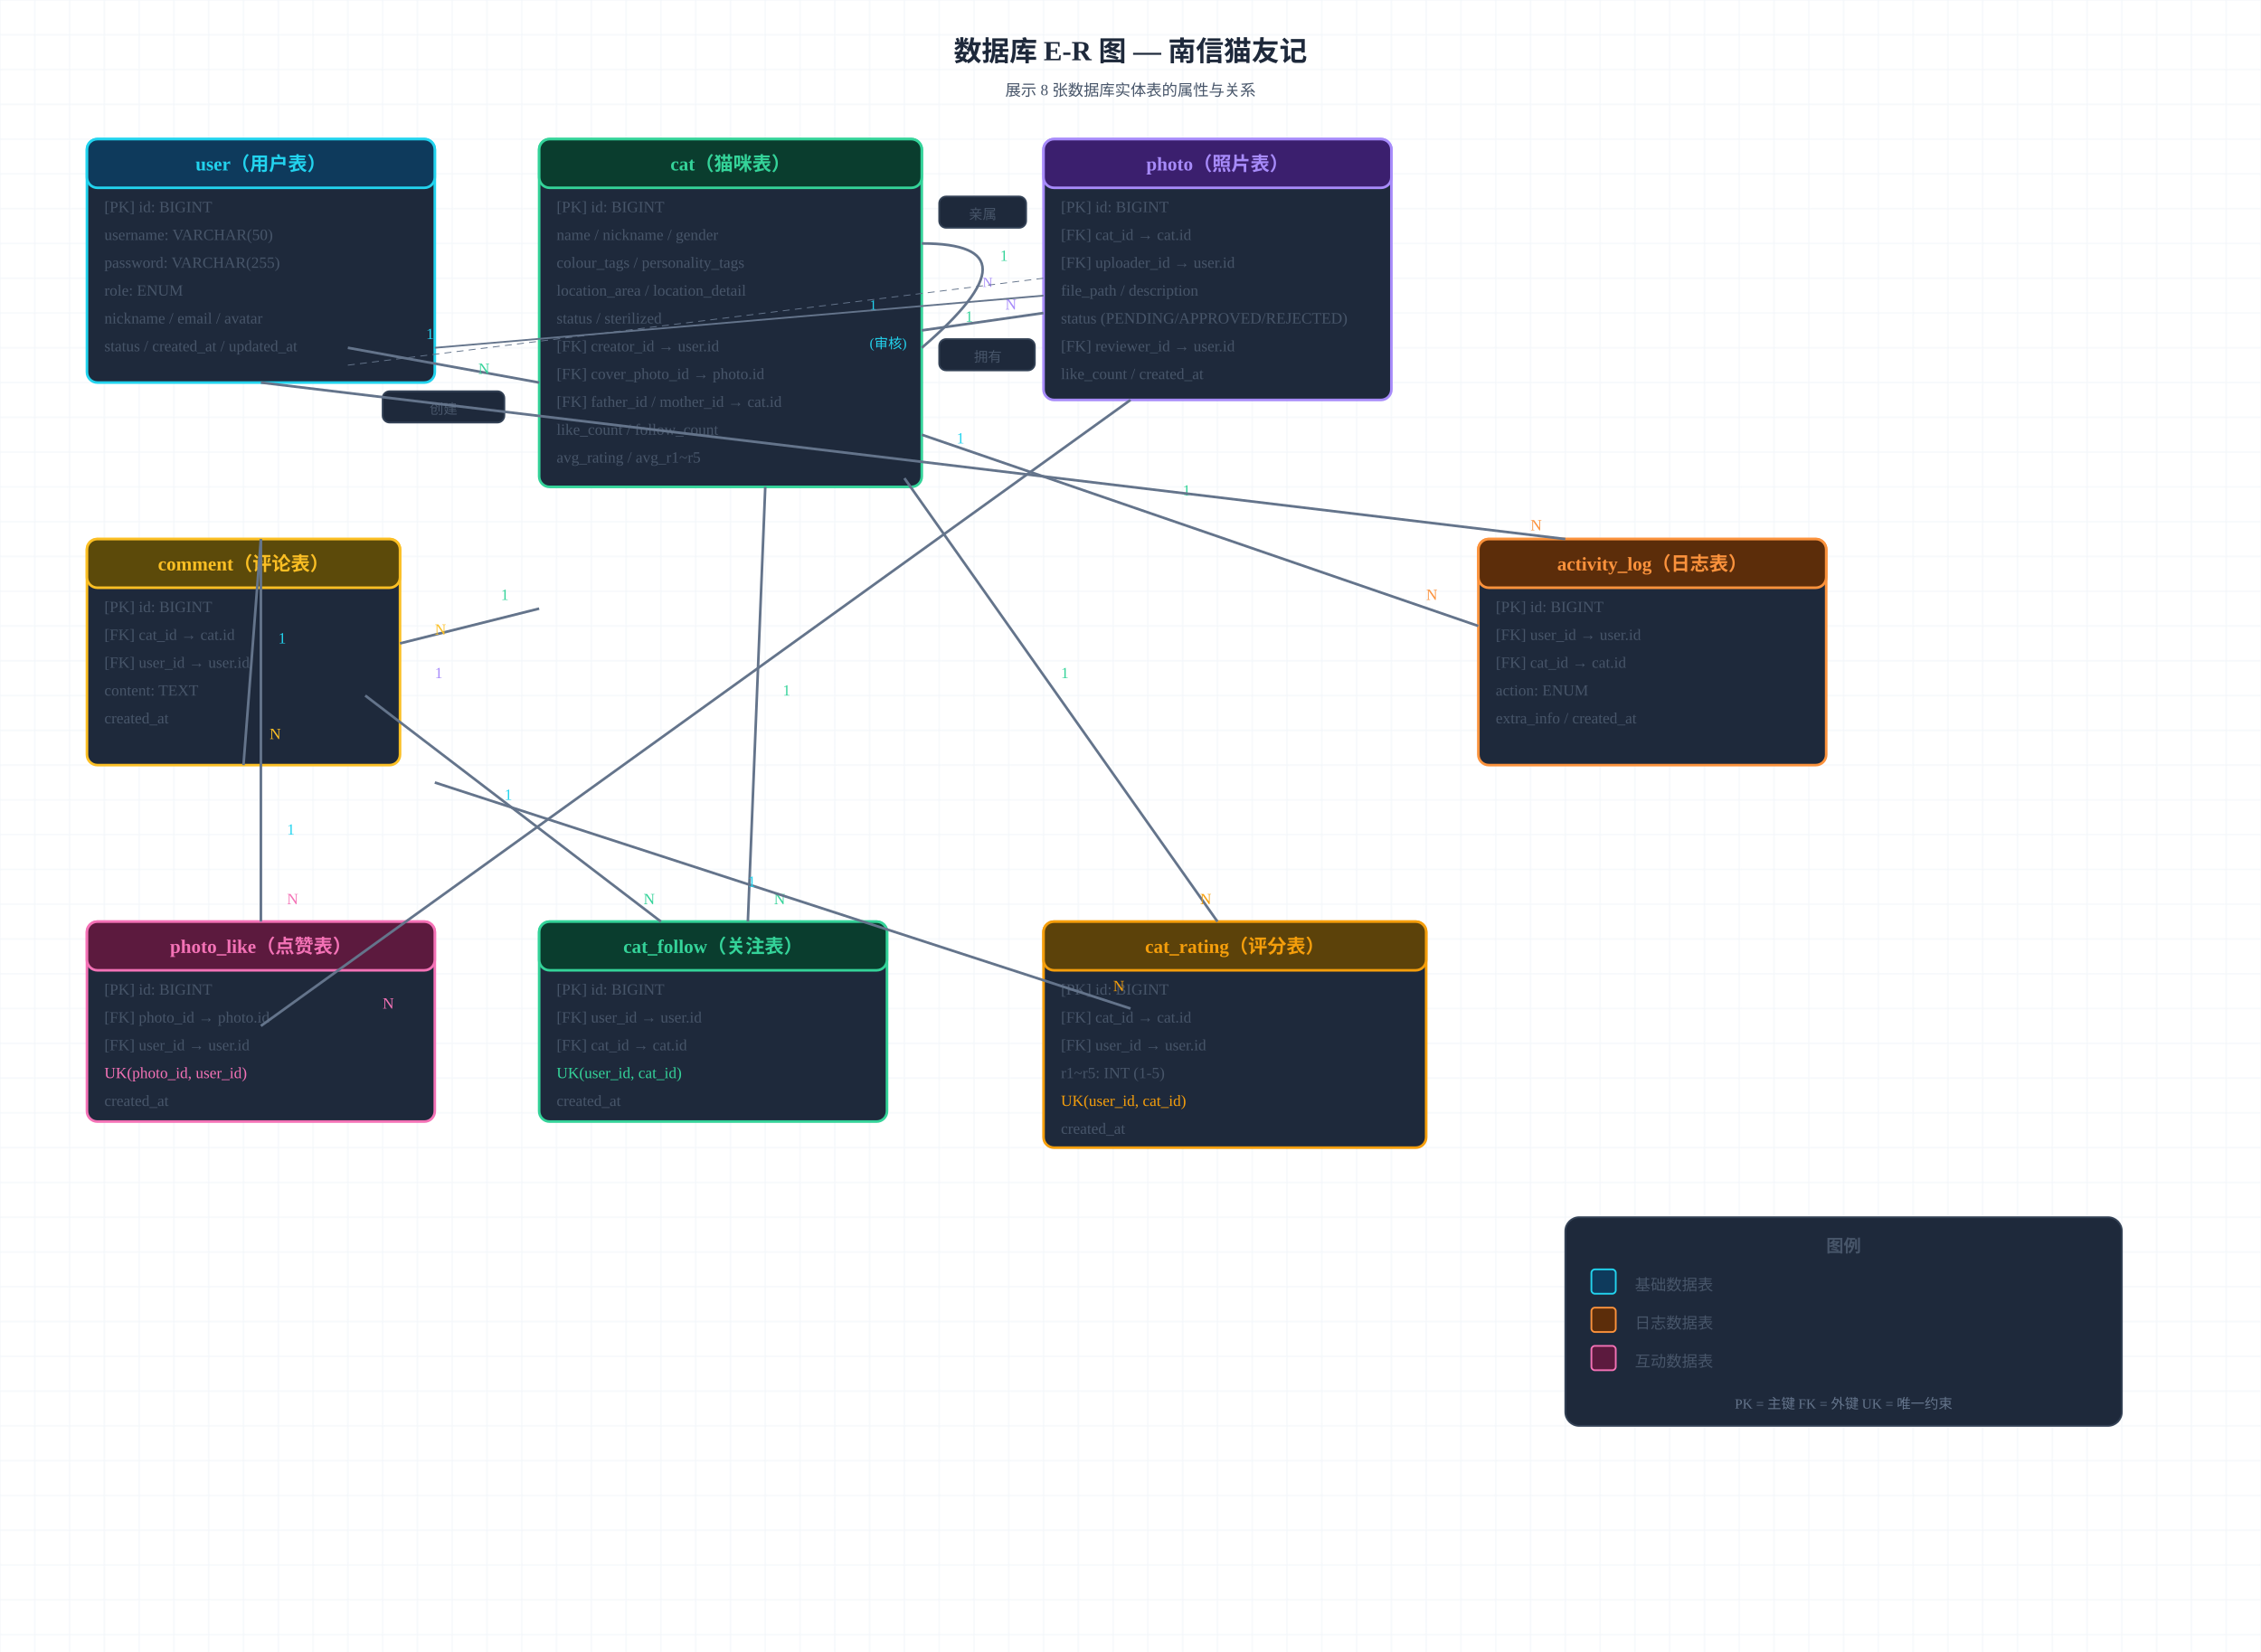
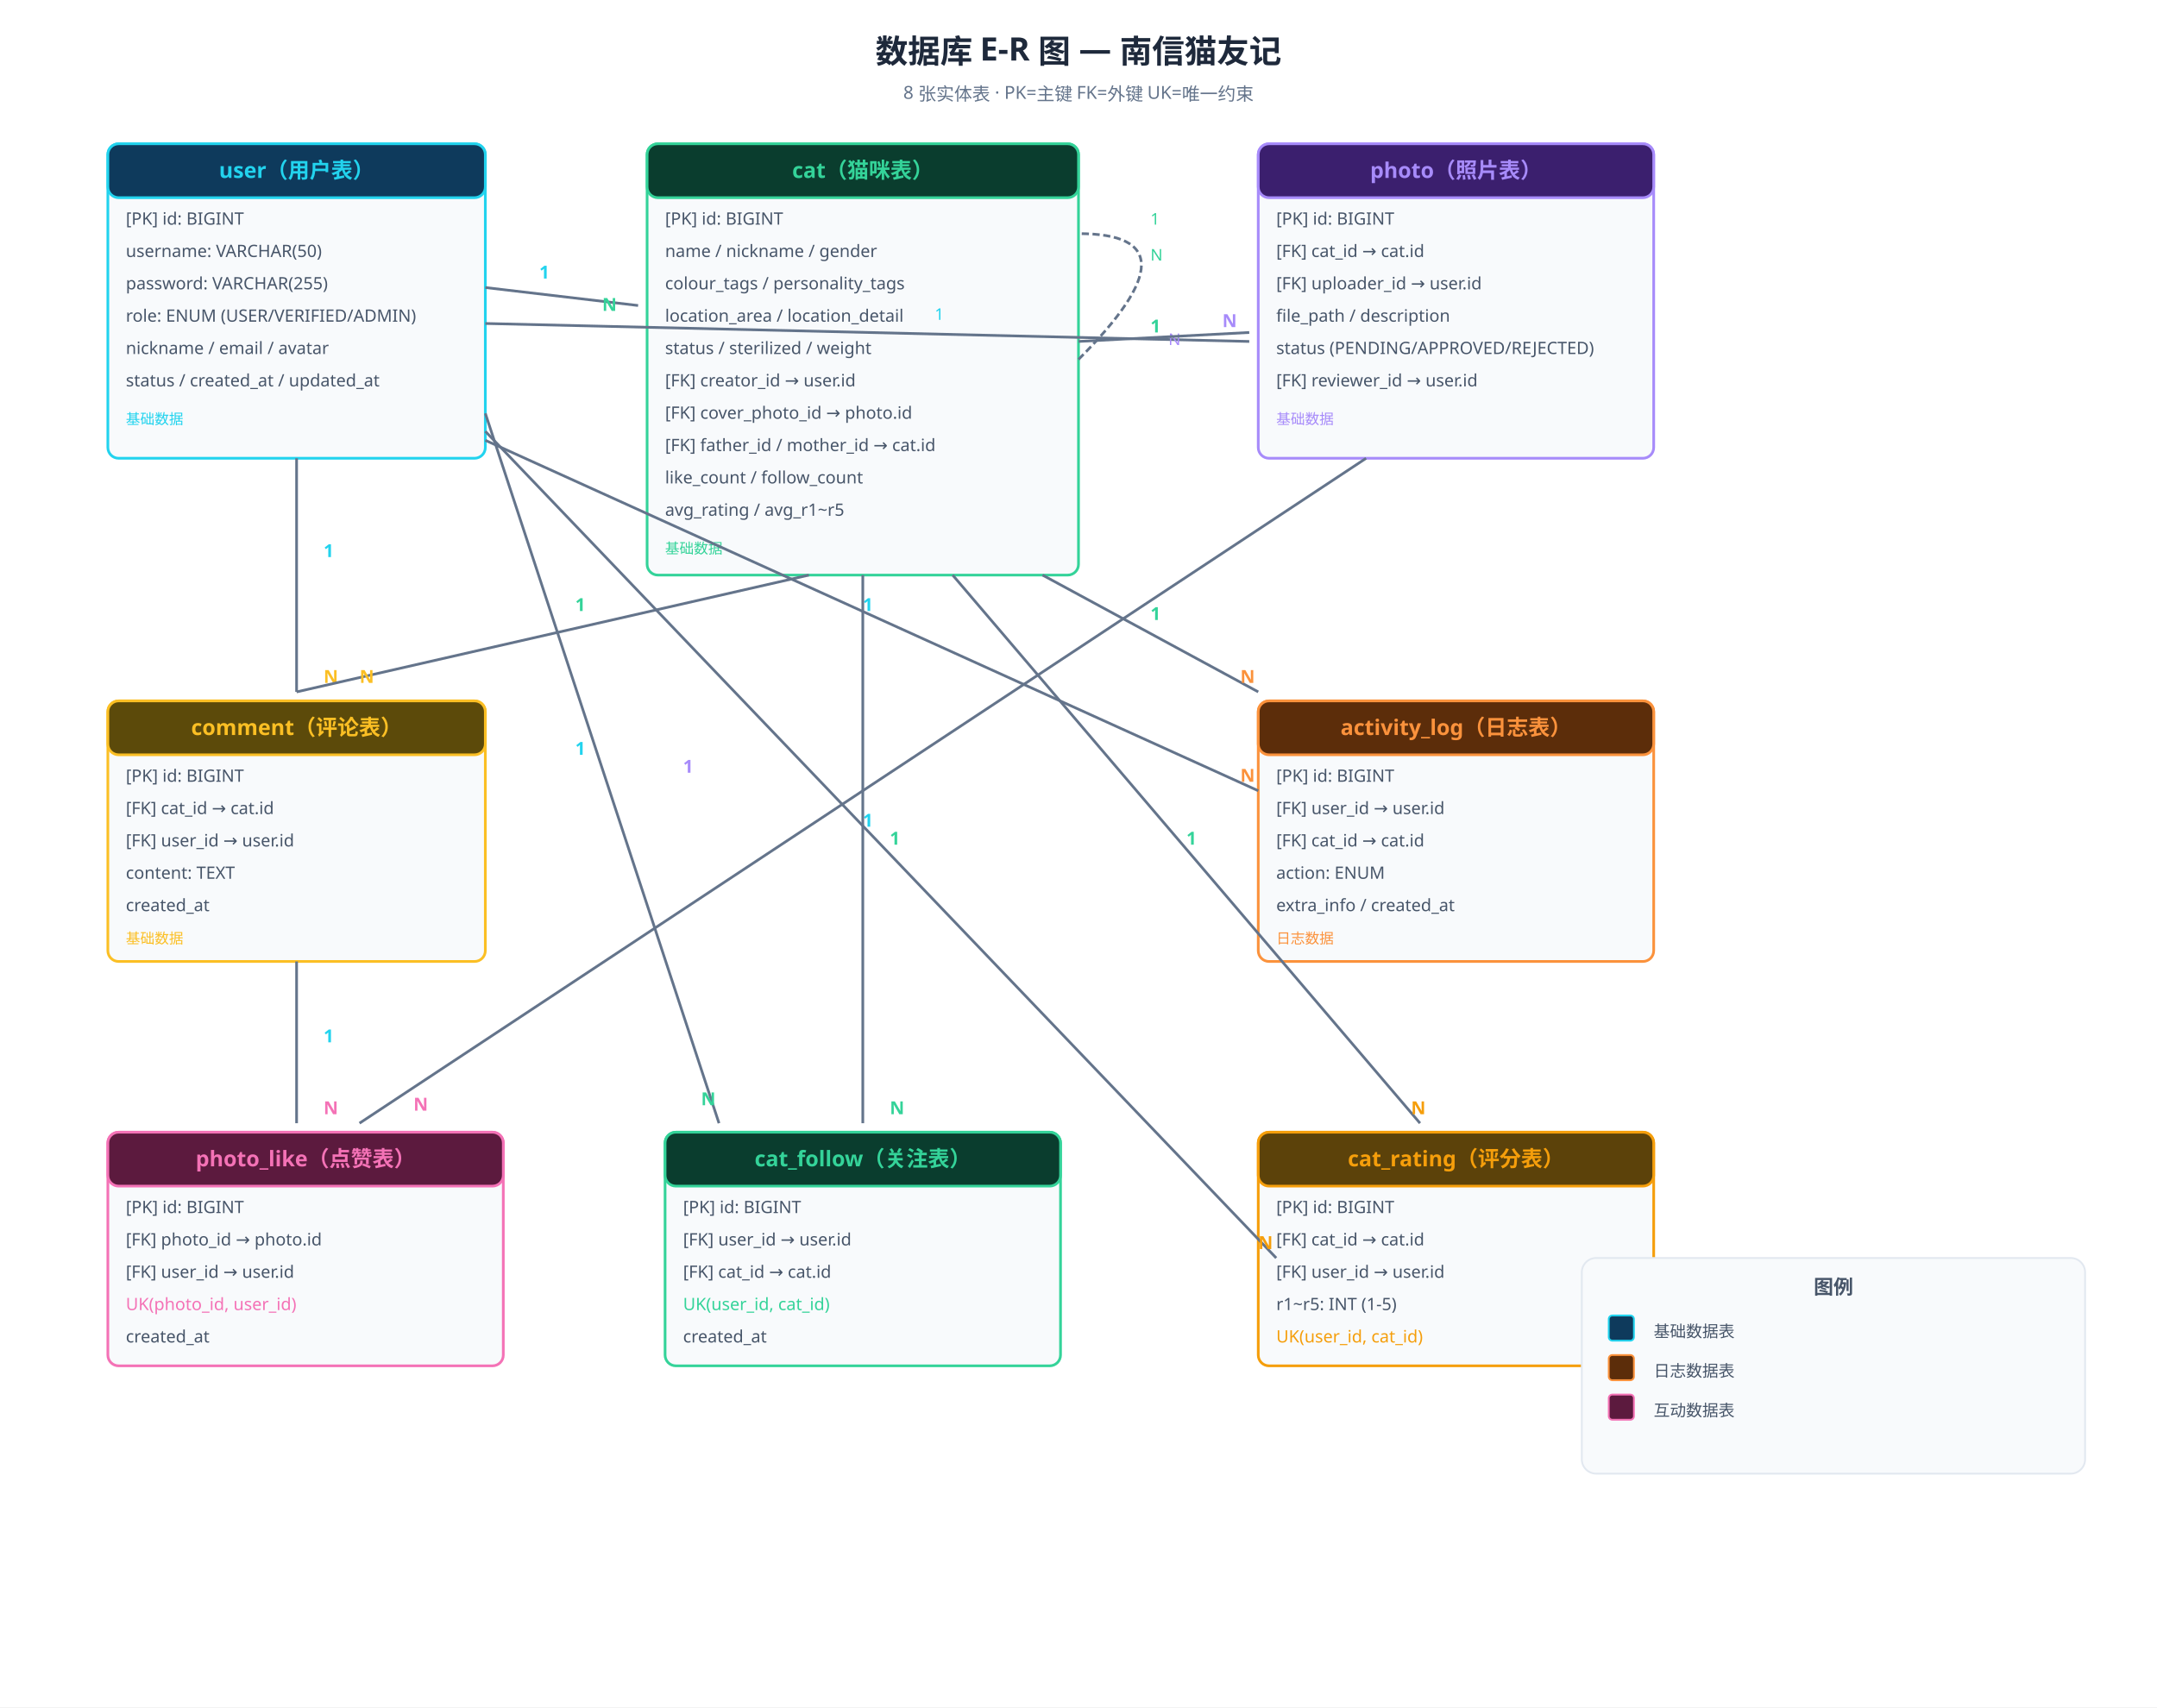
- <svg xmlns="http://www.w3.org/2000/svg" viewBox="0 0 1300 950">
+ <svg xmlns="http://www.w3.org/2000/svg" viewBox="0 0 1200 950" font-family="Microsoft YaHei, SimHei, sans-serif">
  <defs>
-     <pattern id="grid" width="20" height="20" patternUnits="userSpaceOnUse">
-       <rect width="20" height="20" fill="none" stroke="#f1f5f9" stroke-width="0.5" />
-     </pattern>
+     <marker id="arrow1" viewBox="0 0 10 10" refX="10" refY="5" markerWidth="6" markerHeight="6" orient="auto">
+       <path d="M0,0 L10,5 L0,10" fill="none" stroke="#64748b" stroke-width="1.2" />
+     </marker>
  </defs>
-   <rect width="100%" height="100%" fill="#ffffff" />
-   <rect width="1300" height="950" fill="#ffffff" />
-   <rect width="1300" height="950" fill="url(#grid)" />
-   <text x="650" y="35" fill="#1e293b" font-size="16" font-weight="700" text-anchor="middle">数据库 E-R 图 — 南信猫友记</text>
-   <text x="650" y="55" fill="#475569" font-size="9" text-anchor="middle">展示 8 张数据库实体表的属性与关系</text>
-   <rect x="50" y="80" width="200" height="140" rx="6" fill="#1e293b" stroke="#22d3ee" stroke-width="1.5" />
-   <rect x="50" y="80" width="200" height="28" rx="6" fill="#0e3a5c" stroke="#22d3ee" stroke-width="1.5" />
-   <text x="150" y="98" fill="#22d3ee" font-size="11" font-weight="700" text-anchor="middle">user（用户表）</text>
-   <text x="60" y="122" fill="#475569" font-size="9">[PK] id: BIGINT</text>
-   <text x="60" y="138" fill="#475569" font-size="9">username: VARCHAR(50)</text>
-   <text x="60" y="154" fill="#475569" font-size="9">password: VARCHAR(255)</text>
-   <text x="60" y="170" fill="#475569" font-size="9">role: ENUM</text>
-   <text x="60" y="186" fill="#475569" font-size="9">nickname / email / avatar</text>
-   <text x="60" y="202" fill="#475569" font-size="9">status / created_at / updated_at</text>
-   <rect x="310" y="80" width="220" height="200" rx="6" fill="#1e293b" stroke="#34d399" stroke-width="1.5" />
-   <rect x="310" y="80" width="220" height="28" rx="6" fill="#0a3d2e" stroke="#34d399" stroke-width="1.5" />
-   <text x="420" y="98" fill="#34d399" font-size="11" font-weight="700" text-anchor="middle">cat（猫咪表）</text>
-   <text x="320" y="122" fill="#475569" font-size="9">[PK] id: BIGINT</text>
-   <text x="320" y="138" fill="#475569" font-size="9">name / nickname / gender</text>
-   <text x="320" y="154" fill="#475569" font-size="9">colour_tags / personality_tags</text>
-   <text x="320" y="170" fill="#475569" font-size="9">location_area / location_detail</text>
-   <text x="320" y="186" fill="#475569" font-size="9">status / sterilized</text>
-   <text x="320" y="202" fill="#475569" font-size="9">[FK] creator_id → user.id</text>
-   <text x="320" y="218" fill="#475569" font-size="9">[FK] cover_photo_id → photo.id</text>
-   <text x="320" y="234" fill="#475569" font-size="9">[FK] father_id / mother_id → cat.id</text>
-   <text x="320" y="250" fill="#475569" font-size="9">like_count / follow_count</text>
-   <text x="320" y="266" fill="#475569" font-size="9">avg_rating / avg_r1~r5</text>
-   <rect x="600" y="80" width="200" height="150" rx="6" fill="#1e293b" stroke="#a78bfa" stroke-width="1.5" />
-   <rect x="600" y="80" width="200" height="28" rx="6" fill="#3b1f6e" stroke="#a78bfa" stroke-width="1.5" />
-   <text x="700" y="98" fill="#a78bfa" font-size="11" font-weight="700" text-anchor="middle">photo（照片表）</text>
-   <text x="610" y="122" fill="#475569" font-size="9">[PK] id: BIGINT</text>
-   <text x="610" y="138" fill="#475569" font-size="9">[FK] cat_id → cat.id</text>
-   <text x="610" y="154" fill="#475569" font-size="9">[FK] uploader_id → user.id</text>
-   <text x="610" y="170" fill="#475569" font-size="9">file_path / description</text>
-   <text x="610" y="186" fill="#475569" font-size="9">status (PENDING/APPROVED/REJECTED)</text>
-   <text x="610" y="202" fill="#475569" font-size="9">[FK] reviewer_id → user.id</text>
-   <text x="610" y="218" fill="#475569" font-size="9">like_count / created_at</text>
-   <rect x="50" y="310" width="180" height="130" rx="6" fill="#1e293b" stroke="#fbbf24" stroke-width="1.5" />
-   <rect x="50" y="310" width="180" height="28" rx="6" fill="#5c4a0a" stroke="#fbbf24" stroke-width="1.5" />
-   <text x="140" y="328" fill="#fbbf24" font-size="11" font-weight="700" text-anchor="middle">comment（评论表）</text>
-   <text x="60" y="352" fill="#475569" font-size="9">[PK] id: BIGINT</text>
-   <text x="60" y="368" fill="#475569" font-size="9">[FK] cat_id → cat.id</text>
-   <text x="60" y="384" fill="#475569" font-size="9">[FK] user_id → user.id</text>
-   <text x="60" y="400" fill="#475569" font-size="9">content: TEXT</text>
-   <text x="60" y="416" fill="#475569" font-size="9">created_at</text>
-   <rect x="850" y="310" width="200" height="130" rx="6" fill="#1e293b" stroke="#fb923c" stroke-width="1.5" />
-   <rect x="850" y="310" width="200" height="28" rx="6" fill="#5c2d0a" stroke="#fb923c" stroke-width="1.5" />
-   <text x="950" y="328" fill="#fb923c" font-size="11" font-weight="700" text-anchor="middle">activity_log（日志表）</text>
-   <text x="860" y="352" fill="#475569" font-size="9">[PK] id: BIGINT</text>
-   <text x="860" y="368" fill="#475569" font-size="9">[FK] user_id → user.id</text>
-   <text x="860" y="384" fill="#475569" font-size="9">[FK] cat_id → cat.id</text>
-   <text x="860" y="400" fill="#475569" font-size="9">action: ENUM</text>
-   <text x="860" y="416" fill="#475569" font-size="9">extra_info / created_at</text>
-   <rect x="50" y="530" width="200" height="115" rx="6" fill="#1e293b" stroke="#f472b6" stroke-width="1.5" />
-   <rect x="50" y="530" width="200" height="28" rx="6" fill="#5c1a3e" stroke="#f472b6" stroke-width="1.5" />
-   <text x="150" y="548" fill="#f472b6" font-size="11" font-weight="700" text-anchor="middle">photo_like（点赞表）</text>
-   <text x="60" y="572" fill="#475569" font-size="9">[PK] id: BIGINT</text>
-   <text x="60" y="588" fill="#475569" font-size="9">[FK] photo_id → photo.id</text>
-   <text x="60" y="604" fill="#475569" font-size="9">[FK] user_id → user.id</text>
-   <text x="60" y="620" fill="#f472b6" font-size="9">UK(photo_id, user_id)</text>
-   <text x="60" y="636" fill="#475569" font-size="9">created_at</text>
-   <rect x="310" y="530" width="200" height="115" rx="6" fill="#1e293b" stroke="#34d399" stroke-width="1.5" />
-   <rect x="310" y="530" width="200" height="28" rx="6" fill="#0a3d2e" stroke="#34d399" stroke-width="1.5" />
-   <text x="410" y="548" fill="#34d399" font-size="11" font-weight="700" text-anchor="middle">cat_follow（关注表）</text>
-   <text x="320" y="572" fill="#475569" font-size="9">[PK] id: BIGINT</text>
-   <text x="320" y="588" fill="#475569" font-size="9">[FK] user_id → user.id</text>
-   <text x="320" y="604" fill="#475569" font-size="9">[FK] cat_id → cat.id</text>
-   <text x="320" y="620" fill="#34d399" font-size="9">UK(user_id, cat_id)</text>
-   <text x="320" y="636" fill="#475569" font-size="9">created_at</text>
-   <rect x="600" y="530" width="220" height="130" rx="6" fill="#1e293b" stroke="#f59e0b" stroke-width="1.5" />
-   <rect x="600" y="530" width="220" height="28" rx="6" fill="#5c420a" stroke="#f59e0b" stroke-width="1.5" />
-   <text x="710" y="548" fill="#f59e0b" font-size="11" font-weight="700" text-anchor="middle">cat_rating（评分表）</text>
-   <text x="610" y="572" fill="#475569" font-size="9">[PK] id: BIGINT</text>
-   <text x="610" y="588" fill="#475569" font-size="9">[FK] cat_id → cat.id</text>
-   <text x="610" y="604" fill="#475569" font-size="9">[FK] user_id → user.id</text>
-   <text x="610" y="620" fill="#475569" font-size="9">r1~r5: INT (1-5)</text>
-   <text x="610" y="636" fill="#f59e0b" font-size="9">UK(user_id, cat_id)</text>
-   <text x="610" y="652" fill="#475569" font-size="9">created_at</text>
-   <line x1="200" y1="200" x2="310" y2="220" stroke="#64748b" stroke-width="1.5" />
-   <text x="245" y="195" fill="#22d3ee" font-size="9">1</text>
-   <text x="275" y="215" fill="#34d399" font-size="9">N</text>
-   <rect x="220" y="225" width="70" height="18" rx="4" fill="#1e293b" stroke="#334155" stroke-width="1" />
-   <text x="255" y="238" fill="#475569" font-size="8" text-anchor="middle">创建</text>
-   <line x1="530" y1="190" x2="600" y2="180" stroke="#64748b" stroke-width="1.5" />
-   <text x="555" y="185" fill="#34d399" font-size="9">1</text>
-   <text x="578" y="178" fill="#a78bfa" font-size="9">N</text>
-   <rect x="540" y="195" width="55" height="18" rx="4" fill="#1e293b" stroke="#334155" stroke-width="1" />
-   <text x="568" y="208" fill="#475569" font-size="8" text-anchor="middle">拥有</text>
-   <line x1="310" y1="350" x2="230" y2="370" stroke="#64748b" stroke-width="1.5" />
-   <text x="288" y="345" fill="#34d399" font-size="9">1</text>
-   <text x="250" y="365" fill="#fbbf24" font-size="9">N</text>
-   <line x1="530" y1="250" x2="850" y2="360" stroke="#64748b" stroke-width="1.5" />
-   <text x="680" y="285" fill="#34d399" font-size="9">1</text>
-   <text x="820" y="345" fill="#fb923c" font-size="9">N</text>
-   <line x1="150" y1="310" x2="140" y2="440" stroke="#64748b" stroke-width="1.5" />
-   <text x="160" y="370" fill="#22d3ee" font-size="9">1</text>
-   <text x="155" y="425" fill="#fbbf24" font-size="9">N</text>
-   <line x1="150" y1="220" x2="900" y2="310" stroke="#64748b" stroke-width="1.5" />
-   <text x="550" y="255" fill="#22d3ee" font-size="9">1</text>
-   <text x="880" y="305" fill="#fb923c" font-size="9">N</text>
-   <line x1="150" y1="310" x2="150" y2="530" stroke="#64748b" stroke-width="1.5" />
-   <text x="165" y="480" fill="#22d3ee" font-size="9">1</text>
-   <text x="165" y="520" fill="#f472b6" font-size="9">N</text>
-   <line x1="650" y1="230" x2="150" y2="590" stroke="#64748b" stroke-width="1.5" />
-   <text x="250" y="390" fill="#a78bfa" font-size="9">1</text>
-   <text x="220" y="580" fill="#f472b6" font-size="9">N</text>
-   <line x1="210" y1="400" x2="380" y2="530" stroke="#64748b" stroke-width="1.5" />
-   <text x="290" y="460" fill="#22d3ee" font-size="9">1</text>
-   <text x="370" y="520" fill="#34d399" font-size="9">N</text>
-   <line x1="440" y1="280" x2="430" y2="530" stroke="#64748b" stroke-width="1.5" />
-   <text x="450" y="400" fill="#34d399" font-size="9">1</text>
-   <text x="445" y="520" fill="#34d399" font-size="9">N</text>
-   <line x1="250" y1="450" x2="650" y2="580" stroke="#64748b" stroke-width="1.5" />
-   <text x="430" y="510" fill="#22d3ee" font-size="9">1</text>
-   <text x="640" y="570" fill="#f59e0b" font-size="9">N</text>
-   <line x1="520" y1="275" x2="700" y2="530" stroke="#64748b" stroke-width="1.5" />
-   <text x="610" y="390" fill="#34d399" font-size="9">1</text>
-   <text x="690" y="520" fill="#f59e0b" font-size="9">N</text>
-   <path d="M 530 200 Q 600 140 530 140" fill="none" stroke="#64748b" stroke-width="1.5" />
-   <text x="575" y="150" fill="#34d399" font-size="9">1</text>
-   <text x="575" y="130" fill="#34d399" font-size="9">N</text>
-   <rect x="540" y="113" width="50" height="18" rx="4" fill="#1e293b" stroke="#334155" stroke-width="1" />
-   <text x="565" y="126" fill="#475569" font-size="8" text-anchor="middle">亲属</text>
-   <line x1="250" y1="200" x2="600" y2="170" stroke="#64748b" stroke-width="1" />
-   <text x="500" y="178" fill="#22d3ee" font-size="8">1</text>
-   <text x="565" y="165" fill="#a78bfa" font-size="8">N</text>
-   <line x1="200" y1="210" x2="600" y2="160" stroke="#64748b" stroke-width="0.5" stroke-dasharray="4,3" />
-   <text x="500" y="200" fill="#22d3ee" font-size="8">(审核)</text>
-   <rect x="900" y="700" width="320" height="120" rx="8" fill="#1e293b" stroke="#334155" stroke-width="1" />
-   <text x="1060" y="720" fill="#475569" font-size="10" font-weight="600" text-anchor="middle">图例</text>
-   <rect x="915" y="730" width="14" height="14" rx="2" fill="#0e3a5c" stroke="#22d3ee" stroke-width="1" />
-   <text x="940" y="742" fill="#475569" font-size="9">基础数据表</text>
-   <rect x="915" y="752" width="14" height="14" rx="2" fill="#5c2d0a" stroke="#fb923c" stroke-width="1" />
-   <text x="940" y="764" fill="#475569" font-size="9">日志数据表</text>
-   <rect x="915" y="774" width="14" height="14" rx="2" fill="#5c1a3e" stroke="#f472b6" stroke-width="1" />
-   <text x="940" y="786" fill="#475569" font-size="9">互动数据表</text>
-   <text x="1060" y="810" fill="#64748b" font-size="8" text-anchor="middle">PK = 主键  FK = 外键  UK = 唯一约束</text>
+   <rect width="1200" height="950" fill="#ffffff" />
+   <text x="600" y="35" fill="#1e293b" font-size="18" font-weight="700" text-anchor="middle">数据库 E-R 图 — 南信猫友记</text>
+   <text x="600" y="55" fill="#64748b" font-size="10" text-anchor="middle">8 张实体表 · PK=主键  FK=外键  UK=唯一约束</text>
+   <rect x="60" y="80" width="210" height="175" rx="6" fill="#f8fafc" stroke="#22d3ee" stroke-width="1.5" />
+   <rect x="60" y="80" width="210" height="30" rx="6" fill="#0e3a5c" stroke="#22d3ee" stroke-width="1.5" />
+   <text x="165" y="99" fill="#22d3ee" font-size="12" font-weight="700" text-anchor="middle">user（用户表）</text>
+   <text x="70" y="125" fill="#475569" font-size="9.5">[PK] id: BIGINT</text>
+   <text x="70" y="143" fill="#475569" font-size="9.5">username: VARCHAR(50)</text>
+   <text x="70" y="161" fill="#475569" font-size="9.5">password: VARCHAR(255)</text>
+   <text x="70" y="179" fill="#475569" font-size="9.5">role: ENUM (USER/VERIFIED/ADMIN)</text>
+   <text x="70" y="197" fill="#475569" font-size="9.5">nickname / email / avatar</text>
+   <text x="70" y="215" fill="#475569" font-size="9.5">status / created_at / updated_at</text>
+   <text x="70" y="236" fill="#22d3ee" font-size="8">基础数据</text>
+   <rect x="360" y="80" width="240" height="240" rx="6" fill="#f8fafc" stroke="#34d399" stroke-width="1.5" />
+   <rect x="360" y="80" width="240" height="30" rx="6" fill="#0a3d2e" stroke="#34d399" stroke-width="1.5" />
+   <text x="480" y="99" fill="#34d399" font-size="12" font-weight="700" text-anchor="middle">cat（猫咪表）</text>
+   <text x="370" y="125" fill="#475569" font-size="9.5">[PK] id: BIGINT</text>
+   <text x="370" y="143" fill="#475569" font-size="9.5">name / nickname / gender</text>
+   <text x="370" y="161" fill="#475569" font-size="9.5">colour_tags / personality_tags</text>
+   <text x="370" y="179" fill="#475569" font-size="9.5">location_area / location_detail</text>
+   <text x="370" y="197" fill="#475569" font-size="9.5">status / sterilized / weight</text>
+   <text x="370" y="215" fill="#475569" font-size="9.5">[FK] creator_id → user.id</text>
+   <text x="370" y="233" fill="#475569" font-size="9.5">[FK] cover_photo_id → photo.id</text>
+   <text x="370" y="251" fill="#475569" font-size="9.5">[FK] father_id / mother_id → cat.id</text>
+   <text x="370" y="269" fill="#475569" font-size="9.5">like_count / follow_count</text>
+   <text x="370" y="287" fill="#475569" font-size="9.5">avg_rating / avg_r1~r5</text>
+   <text x="370" y="308" fill="#34d399" font-size="8">基础数据</text>
+   <rect x="700" y="80" width="220" height="175" rx="6" fill="#f8fafc" stroke="#a78bfa" stroke-width="1.5" />
+   <rect x="700" y="80" width="220" height="30" rx="6" fill="#3b1f6e" stroke="#a78bfa" stroke-width="1.5" />
+   <text x="810" y="99" fill="#a78bfa" font-size="12" font-weight="700" text-anchor="middle">photo（照片表）</text>
+   <text x="710" y="125" fill="#475569" font-size="9.5">[PK] id: BIGINT</text>
+   <text x="710" y="143" fill="#475569" font-size="9.5">[FK] cat_id → cat.id</text>
+   <text x="710" y="161" fill="#475569" font-size="9.5">[FK] uploader_id → user.id</text>
+   <text x="710" y="179" fill="#475569" font-size="9.5">file_path / description</text>
+   <text x="710" y="197" fill="#475569" font-size="9.5">status (PENDING/APPROVED/REJECTED)</text>
+   <text x="710" y="215" fill="#475569" font-size="9.5">[FK] reviewer_id → user.id</text>
+   <text x="710" y="236" fill="#a78bfa" font-size="8">基础数据</text>
+   <rect x="60" y="390" width="210" height="145" rx="6" fill="#f8fafc" stroke="#fbbf24" stroke-width="1.5" />
+   <rect x="60" y="390" width="210" height="30" rx="6" fill="#5c4a0a" stroke="#fbbf24" stroke-width="1.5" />
+   <text x="165" y="409" fill="#fbbf24" font-size="12" font-weight="700" text-anchor="middle">comment（评论表）</text>
+   <text x="70" y="435" fill="#475569" font-size="9.5">[PK] id: BIGINT</text>
+   <text x="70" y="453" fill="#475569" font-size="9.5">[FK] cat_id → cat.id</text>
+   <text x="70" y="471" fill="#475569" font-size="9.5">[FK] user_id → user.id</text>
+   <text x="70" y="489" fill="#475569" font-size="9.5">content: TEXT</text>
+   <text x="70" y="507" fill="#475569" font-size="9.5">created_at</text>
+   <text x="70" y="525" fill="#fbbf24" font-size="8">基础数据</text>
+   <rect x="700" y="390" width="220" height="145" rx="6" fill="#f8fafc" stroke="#fb923c" stroke-width="1.5" />
+   <rect x="700" y="390" width="220" height="30" rx="6" fill="#5c2d0a" stroke="#fb923c" stroke-width="1.5" />
+   <text x="810" y="409" fill="#fb923c" font-size="12" font-weight="700" text-anchor="middle">activity_log（日志表）</text>
+   <text x="710" y="435" fill="#475569" font-size="9.5">[PK] id: BIGINT</text>
+   <text x="710" y="453" fill="#475569" font-size="9.5">[FK] user_id → user.id</text>
+   <text x="710" y="471" fill="#475569" font-size="9.5">[FK] cat_id → cat.id</text>
+   <text x="710" y="489" fill="#475569" font-size="9.5">action: ENUM</text>
+   <text x="710" y="507" fill="#475569" font-size="9.5">extra_info / created_at</text>
+   <text x="710" y="525" fill="#fb923c" font-size="8">日志数据</text>
+   <rect x="60" y="630" width="220" height="130" rx="6" fill="#f8fafc" stroke="#f472b6" stroke-width="1.5" />
+   <rect x="60" y="630" width="220" height="30" rx="6" fill="#5c1a3e" stroke="#f472b6" stroke-width="1.5" />
+   <text x="170" y="649" fill="#f472b6" font-size="12" font-weight="700" text-anchor="middle">photo_like（点赞表）</text>
+   <text x="70" y="675" fill="#475569" font-size="9.5">[PK] id: BIGINT</text>
+   <text x="70" y="693" fill="#475569" font-size="9.5">[FK] photo_id → photo.id</text>
+   <text x="70" y="711" fill="#475569" font-size="9.5">[FK] user_id → user.id</text>
+   <text x="70" y="729" fill="#f472b6" font-size="9.5">UK(photo_id, user_id)</text>
+   <text x="70" y="747" fill="#475569" font-size="9.5">created_at</text>
+   <rect x="370" y="630" width="220" height="130" rx="6" fill="#f8fafc" stroke="#34d399" stroke-width="1.5" />
+   <rect x="370" y="630" width="220" height="30" rx="6" fill="#0a3d2e" stroke="#34d399" stroke-width="1.5" />
+   <text x="480" y="649" fill="#34d399" font-size="12" font-weight="700" text-anchor="middle">cat_follow（关注表）</text>
+   <text x="380" y="675" fill="#475569" font-size="9.5">[PK] id: BIGINT</text>
+   <text x="380" y="693" fill="#475569" font-size="9.5">[FK] user_id → user.id</text>
+   <text x="380" y="711" fill="#475569" font-size="9.5">[FK] cat_id → cat.id</text>
+   <text x="380" y="729" fill="#34d399" font-size="9.5">UK(user_id, cat_id)</text>
+   <text x="380" y="747" fill="#475569" font-size="9.5">created_at</text>
+   <rect x="700" y="630" width="220" height="130" rx="6" fill="#f8fafc" stroke="#f59e0b" stroke-width="1.5" />
+   <rect x="700" y="630" width="220" height="30" rx="6" fill="#5c420a" stroke="#f59e0b" stroke-width="1.5" />
+   <text x="810" y="649" fill="#f59e0b" font-size="12" font-weight="700" text-anchor="middle">cat_rating（评分表）</text>
+   <text x="710" y="675" fill="#475569" font-size="9.5">[PK] id: BIGINT</text>
+   <text x="710" y="693" fill="#475569" font-size="9.5">[FK] cat_id → cat.id</text>
+   <text x="710" y="711" fill="#475569" font-size="9.5">[FK] user_id → user.id</text>
+   <text x="710" y="729" fill="#475569" font-size="9.5">r1~r5: INT (1-5)</text>
+   <text x="710" y="747" fill="#f59e0b" font-size="9.5">UK(user_id, cat_id)</text>
+   <line x1="270" y1="160" x2="355" y2="170" stroke="#64748b" stroke-width="1.5" />
+   <text x="300" y="155" fill="#22d3ee" font-size="10" font-weight="600">1</text>
+   <text x="335" y="173" fill="#34d399" font-size="10" font-weight="600">N</text>
+   <line x1="165" y1="255" x2="165" y2="385" stroke="#64748b" stroke-width="1.5" />
+   <text x="180" y="310" fill="#22d3ee" font-size="10" font-weight="600">1</text>
+   <text x="180" y="380" fill="#fbbf24" font-size="10" font-weight="600">N</text>
+   <line x1="165" y1="535" x2="165" y2="625" stroke="#64748b" stroke-width="1.5" />
+   <text x="180" y="580" fill="#22d3ee" font-size="10" font-weight="600">1</text>
+   <text x="180" y="620" fill="#f472b6" font-size="10" font-weight="600">N</text>
+   <line x1="270" y1="230" x2="400" y2="625" stroke="#64748b" stroke-width="1.5" />
+   <text x="320" y="420" fill="#22d3ee" font-size="10" font-weight="600">1</text>
+   <text x="390" y="615" fill="#34d399" font-size="10" font-weight="600">N</text>
+   <line x1="270" y1="240" x2="710" y2="700" stroke="#64748b" stroke-width="1.5" />
+   <text x="480" y="460" fill="#22d3ee" font-size="10" font-weight="600">1</text>
+   <text x="700" y="695" fill="#f59e0b" font-size="10" font-weight="600">N</text>
+   <line x1="270" y1="245" x2="700" y2="440" stroke="#64748b" stroke-width="1.5" />
+   <text x="480" y="340" fill="#22d3ee" font-size="10" font-weight="600">1</text>
+   <text x="690" y="435" fill="#fb923c" font-size="10" font-weight="600">N</text>
+   <line x1="270" y1="180" x2="695" y2="190" stroke="#64748b" stroke-width="1.5" />
+   <text x="520" y="178" fill="#22d3ee" font-size="9">1</text>
+   <text x="650" y="192" fill="#a78bfa" font-size="9">N</text>
+   <line x1="600" y1="190" x2="695" y2="185" stroke="#64748b" stroke-width="1.5" />
+   <text x="640" y="185" fill="#34d399" font-size="10" font-weight="600">1</text>
+   <text x="680" y="182" fill="#a78bfa" font-size="10" font-weight="600">N</text>
+   <line x1="450" y1="320" x2="165" y2="385" stroke="#64748b" stroke-width="1.5" />
+   <text x="320" y="340" fill="#34d399" font-size="10" font-weight="600">1</text>
+   <text x="200" y="380" fill="#fbbf24" font-size="10" font-weight="600">N</text>
+   <line x1="480" y1="320" x2="480" y2="625" stroke="#64748b" stroke-width="1.5" />
+   <text x="495" y="470" fill="#34d399" font-size="10" font-weight="600">1</text>
+   <text x="495" y="620" fill="#34d399" font-size="10" font-weight="600">N</text>
+   <line x1="530" y1="320" x2="790" y2="625" stroke="#64748b" stroke-width="1.5" />
+   <text x="660" y="470" fill="#34d399" font-size="10" font-weight="600">1</text>
+   <text x="785" y="620" fill="#f59e0b" font-size="10" font-weight="600">N</text>
+   <line x1="580" y1="320" x2="700" y2="385" stroke="#64748b" stroke-width="1.5" />
+   <text x="640" y="345" fill="#34d399" font-size="10" font-weight="600">1</text>
+   <text x="690" y="380" fill="#fb923c" font-size="10" font-weight="600">N</text>
+   <path d="M 600 200 Q 670 130 600 130" fill="none" stroke="#64748b" stroke-width="1.5" stroke-dasharray="4,2" />
+   <text x="640" y="145" fill="#34d399" font-size="9">N</text>
+   <text x="640" y="125" fill="#34d399" font-size="9">1</text>
+   <line x1="760" y1="255" x2="200" y2="625" stroke="#64748b" stroke-width="1.5" />
+   <text x="380" y="430" fill="#a78bfa" font-size="10" font-weight="600">1</text>
+   <text x="230" y="618" fill="#f472b6" font-size="10" font-weight="600">N</text>
+   <rect x="880" y="700" width="280" height="120" rx="8" fill="#f8fafc" stroke="#e2e8f0" stroke-width="1" />
+   <text x="1020" y="720" fill="#475569" font-size="11" font-weight="600" text-anchor="middle">图例</text>
+   <rect x="895" y="732" width="14" height="14" rx="2" fill="#0e3a5c" stroke="#22d3ee" stroke-width="1" />
+   <text x="920" y="744" fill="#475569" font-size="9">基础数据表</text>
+   <rect x="895" y="754" width="14" height="14" rx="2" fill="#5c2d0a" stroke="#fb923c" stroke-width="1" />
+   <text x="920" y="766" fill="#475569" font-size="9">日志数据表</text>
+   <rect x="895" y="776" width="14" height="14" rx="2" fill="#5c1a3e" stroke="#f472b6" stroke-width="1" />
+   <text x="920" y="788" fill="#475569" font-size="9">互动数据表</text>
</svg>
